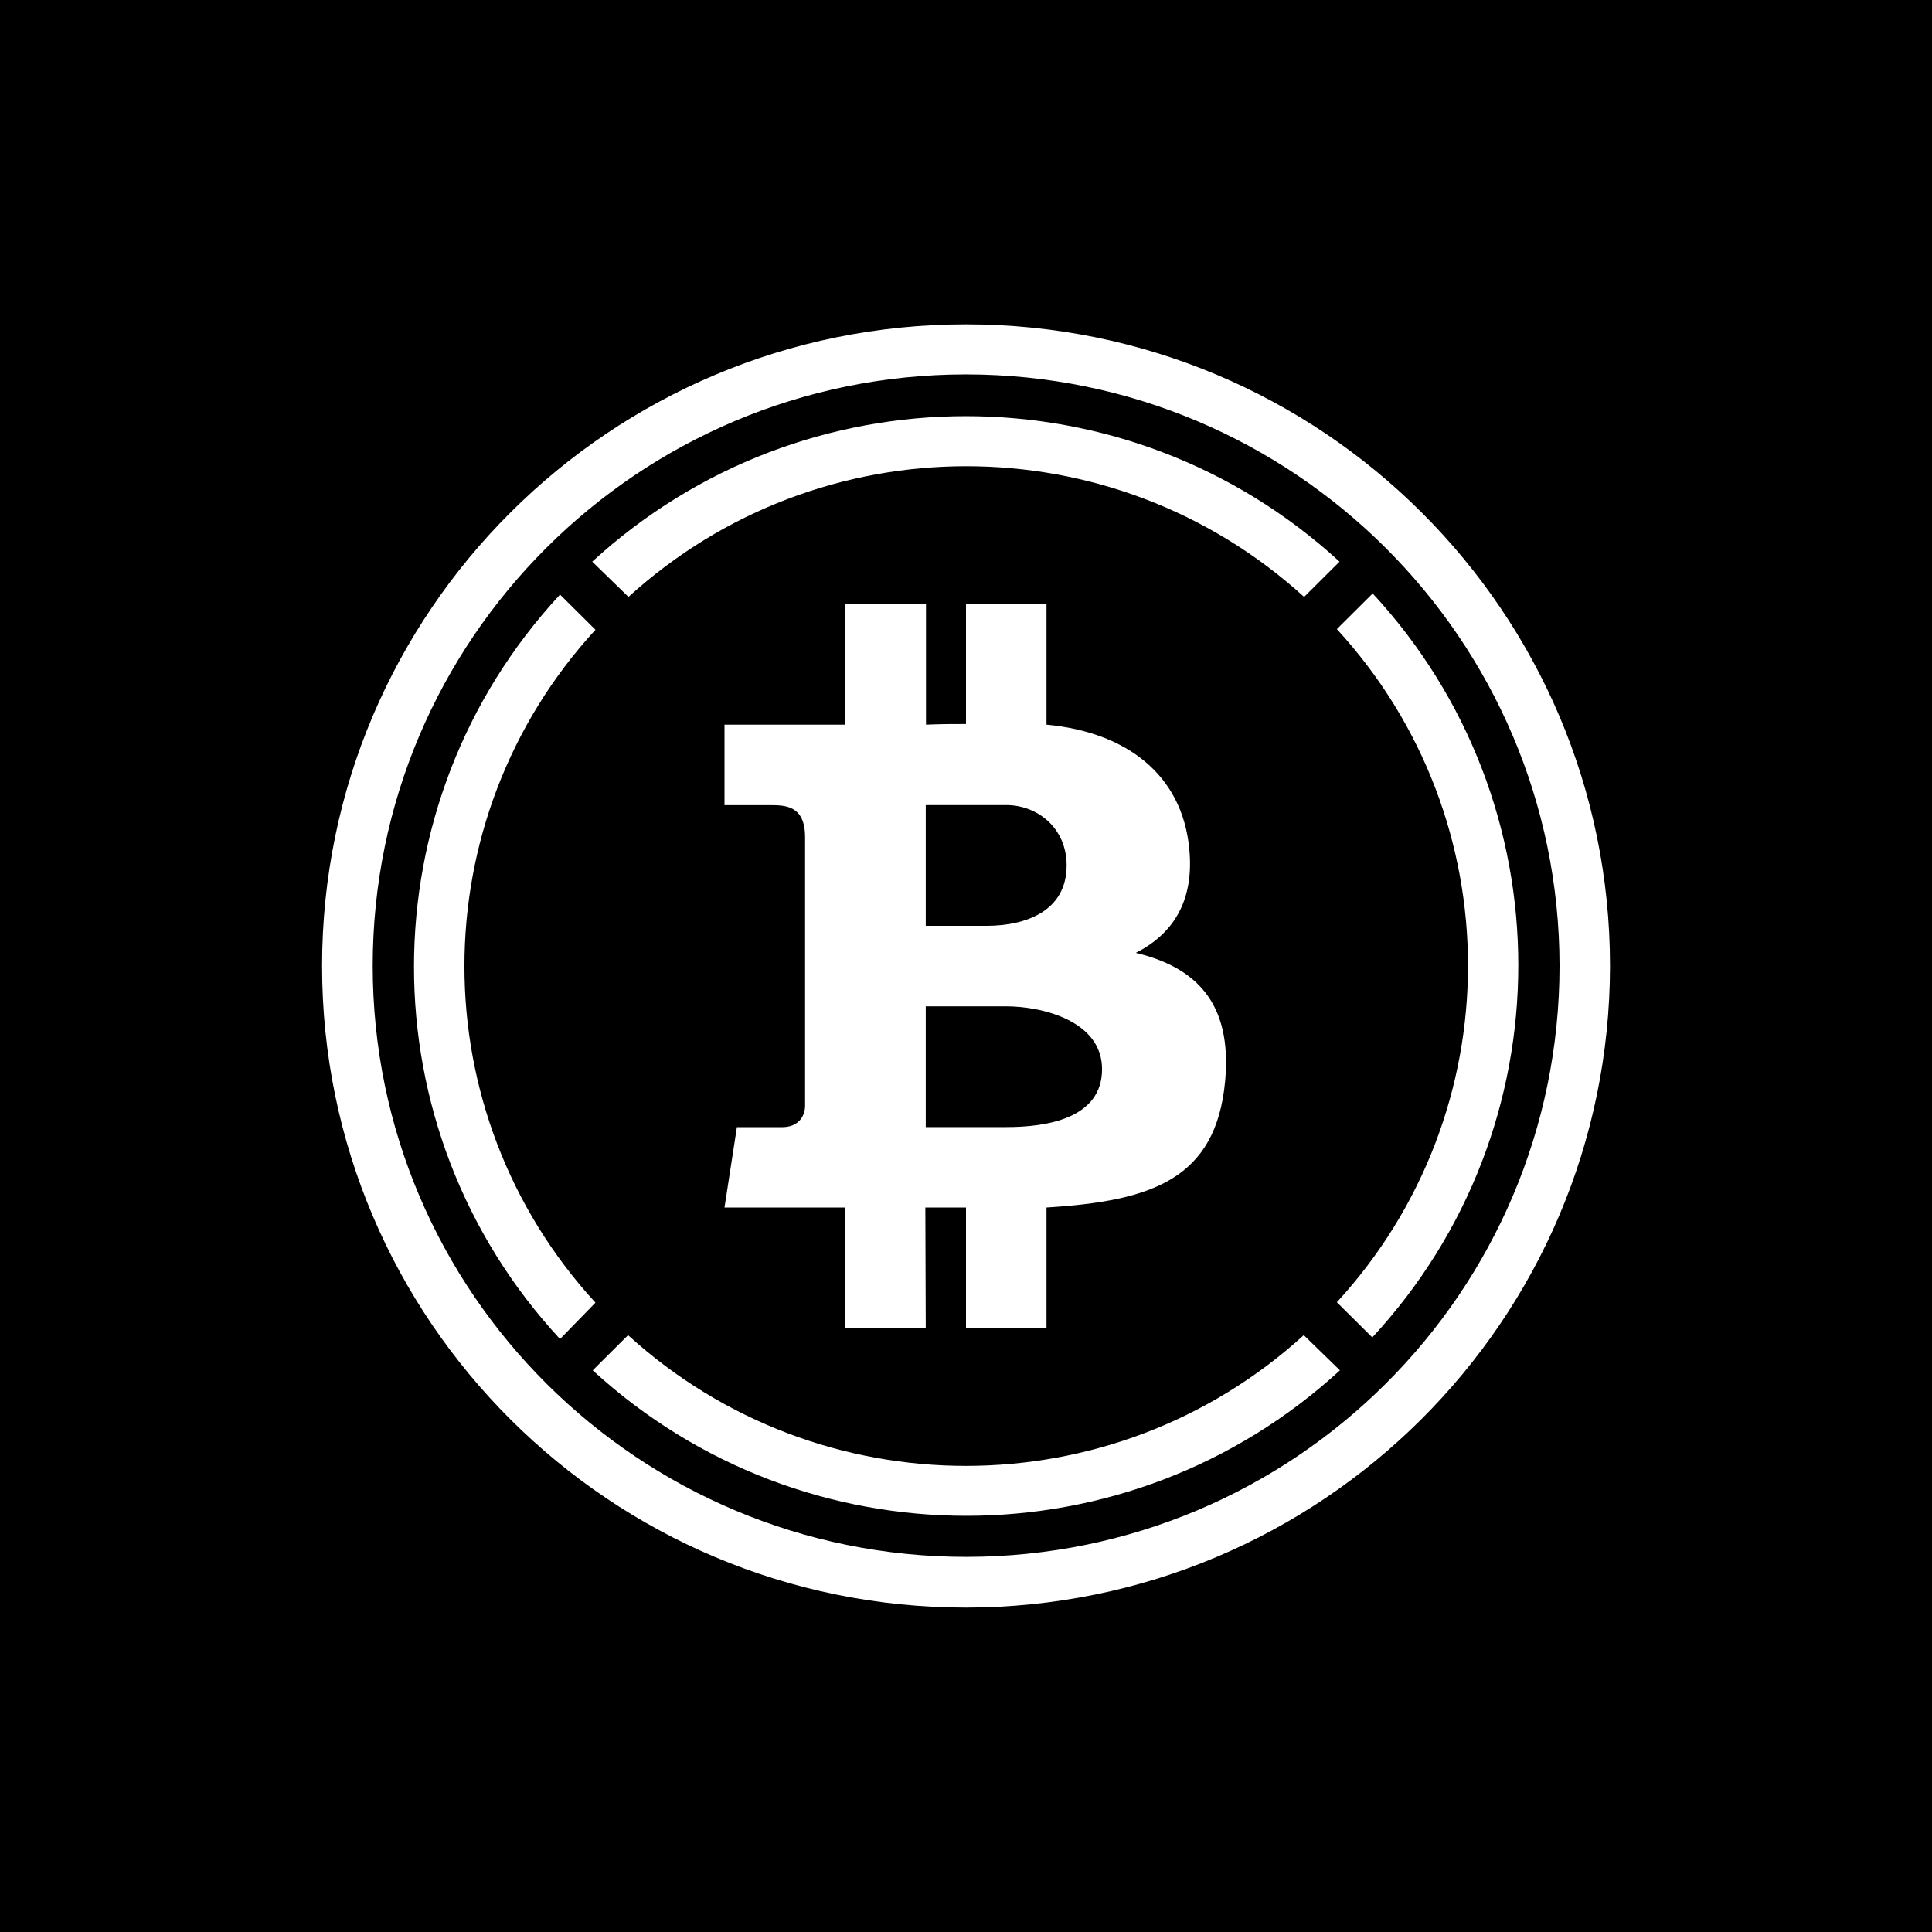
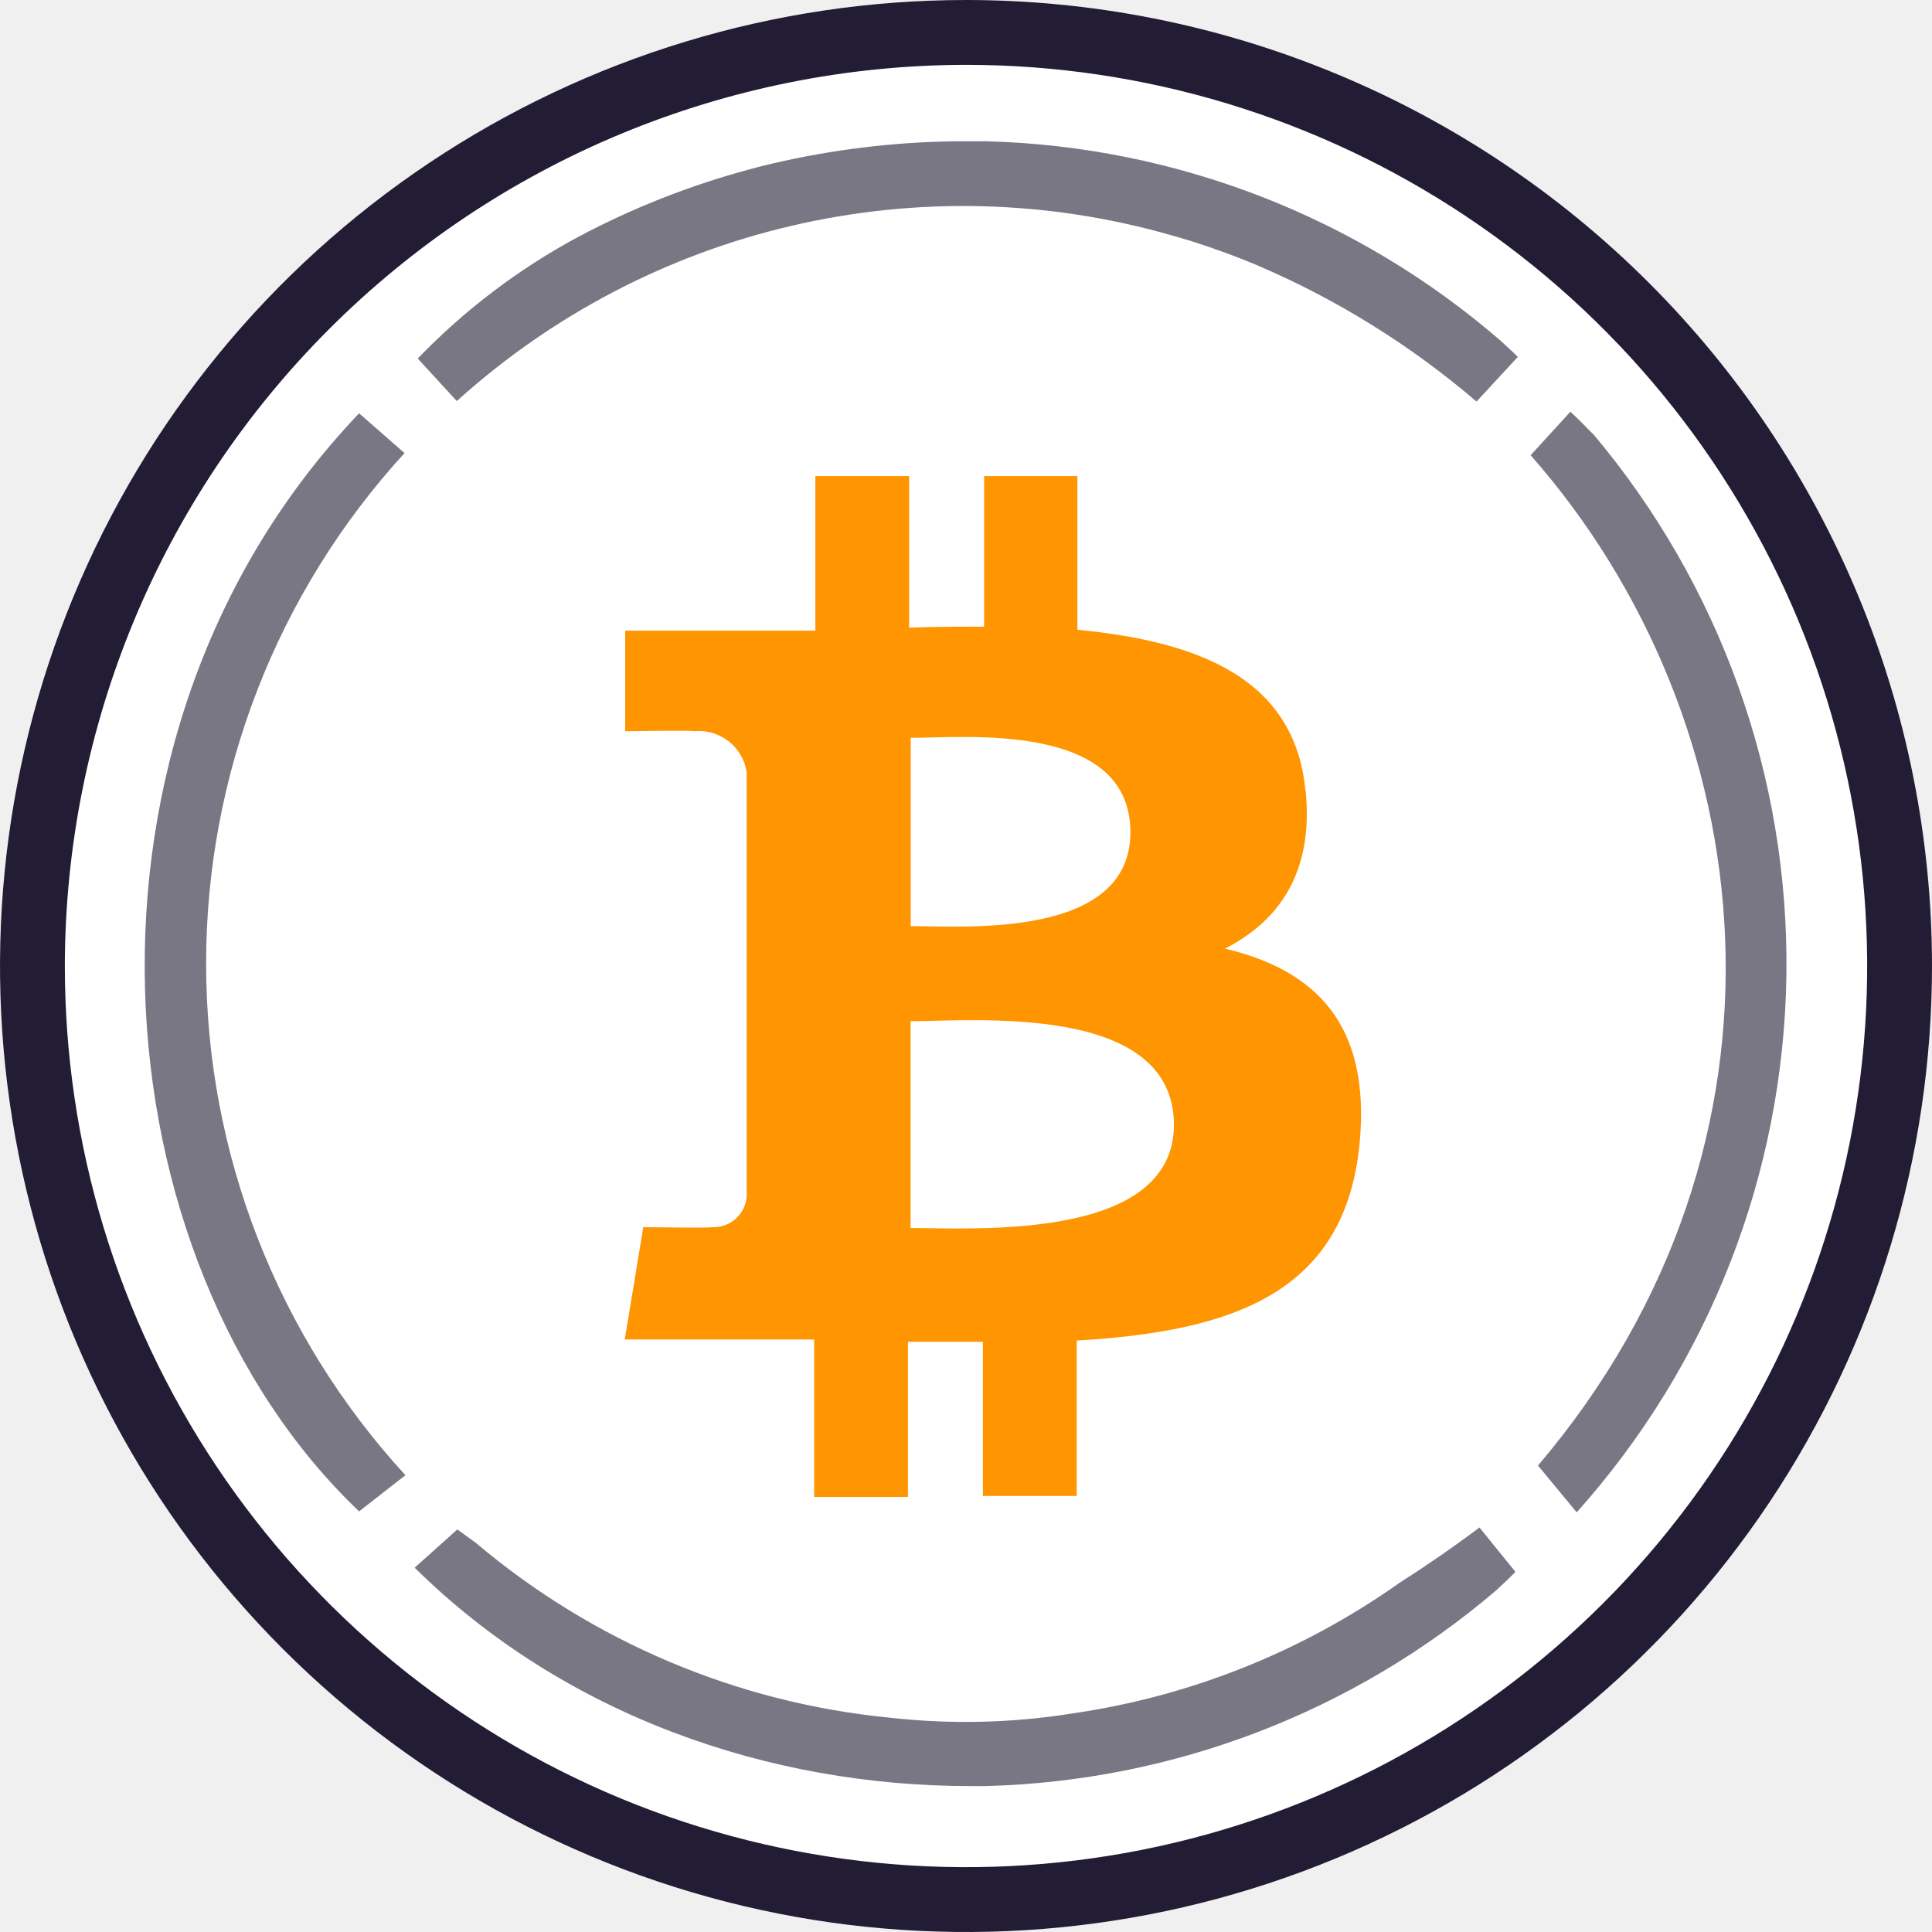
- <svg xmlns="http://www.w3.org/2000/svg" width="24" height="24" fill="none" viewBox="0 0 24 24">
-   <path fill="#000" d="M24 0H0v24h24z" />
-   <path fill="#fff" d="m17.047 7.377-.44.438a6.18 6.18 0 0 1 0 8.362l.44.437a6.8 6.8 0 0 0 0-9.247zm-9.24.038a6.236 6.236 0 0 1 8.393 0l.44-.438a6.864 6.864 0 0 0-9.283 0zm-.41 8.767a6.18 6.18 0 0 1 0-8.359l-.44-.437a6.8 6.8 0 0 0 0 9.248zm8.799.404a6.236 6.236 0 0 1-8.394 0l-.439.437a6.864 6.864 0 0 0 9.282 0zM13.25 10.75c0 .565-.5.751-1 .751h-.75v-1.5h1c.383 0 .75.28.75.75m.44 2.53c0 .615-.69.72-1.19.72h-1v-1.5h1c.447 0 1.19.181 1.19.78m1.083-2.74c-.088-.913-.774-1.446-1.773-1.539v-1.5h-1v1.492c-.204 0-.29 0-.497.008v-1.5h-1.004v1.5H9v1h.561c.19 0 .44 0 .44.397v3.347c0 .006 0 .256-.29.256h-.557L9 15h1.5v1.5h1l-.005-1.5H12v1.5h1V15c1.306-.08 2.105-.35 2.219-1.569.091-.98-.371-1.418-1.11-1.594.449-.228.731-.629.664-1.297" />
-   <path fill="#fff" d="M11.999 4.651C7.927 4.653 4.629 7.944 4.63 12s3.305 7.342 7.376 7.34c4.069-.003 7.366-3.288 7.367-7.342C19.37 7.943 16.07 4.653 12 4.651m0 15.319c-4.419 0-8-3.57-7.999-7.972s3.583-7.97 8.001-7.969S20 7.597 20 12c-.005 4.4-3.585 7.966-8.001 7.97" />
+ <svg xmlns="http://www.w3.org/2000/svg" width="32" height="32" viewBox="0 0 32 32" fill="none">
+   <rect width="32" height="32" rx="16" fill="white" style="fill:white;fill-opacity:1;" />
+   <path fill-rule="evenodd" clip-rule="evenodd" d="M18.723 13.785C18.723 15.555 15.961 15.34 15.085 15.34V12.221C15.963 12.221 18.723 11.944 18.723 13.785ZM19.444 18.627C19.444 20.561 16.136 20.34 15.082 20.34V16.914C16.136 16.914 19.444 16.608 19.444 18.634M21.622 13.094C21.446 11.238 19.857 10.624 17.845 10.431V7.886H16.3V10.38C15.891 10.38 15.473 10.38 15.058 10.396V7.886H13.505V10.446H10.355V12.112C10.355 12.112 11.503 12.092 11.486 12.112C11.693 12.09 11.901 12.148 12.066 12.276C12.23 12.404 12.339 12.59 12.368 12.797V19.809C12.364 19.882 12.345 19.952 12.314 20.017C12.282 20.082 12.238 20.14 12.184 20.188C12.13 20.236 12.066 20.273 11.998 20.296C11.93 20.32 11.857 20.329 11.785 20.325C11.805 20.343 10.655 20.325 10.655 20.325L10.348 22.186H13.485V24.794H15.039V22.224H16.28V24.777H17.834V22.204C20.459 22.051 22.284 21.396 22.52 18.933C22.706 16.95 21.776 16.066 20.289 15.712C21.193 15.251 21.761 14.44 21.625 13.09" fill="#FF9500" style="fill:#FF9500;fill:color(display-p3 1 0.584 0);fill-opacity:1;" />
+   <path d="M7.566 6.643C9.142 5.218 11.054 4.218 13.123 3.737C15.192 3.256 17.349 3.31 19.392 3.894L19.57 3.945C19.659 3.971 19.746 3.998 19.834 4.027C19.959 4.067 20.085 4.11 20.208 4.155L20.331 4.199C20.498 4.261 20.665 4.327 20.829 4.396L20.849 4.405C22.158 4.967 23.374 5.725 24.456 6.651L25.14 5.911C25.048 5.819 24.953 5.735 24.86 5.648C22.491 3.595 19.484 2.427 16.351 2.34C16.184 2.34 16.017 2.34 15.849 2.34H15.814C14.798 2.354 13.786 2.477 12.796 2.708L12.594 2.757L12.425 2.802C11.439 3.066 10.486 3.441 9.584 3.92C8.596 4.45 7.697 5.131 6.919 5.938L7.566 6.643Z" fill="#221D34" fill-opacity="0.6" style="fill:#221D34;fill:color(display-p3 0.133 0.114 0.204);fill-opacity:0.6;" />
+   <path d="M6.7 7.504L5.948 6.846C0.849 12.191 1.591 20.888 5.948 25.033L6.715 24.434C4.594 22.125 3.416 19.106 3.414 15.971C3.411 12.837 4.584 9.815 6.701 7.504H6.7Z" fill="#221D34" fill-opacity="0.6" style="fill:#221D34;fill:color(display-p3 0.133 0.114 0.204);fill-opacity:0.6;" />
+   <path d="M26.373 7.178C26.255 7.056 26.135 6.934 26.011 6.819L25.352 7.54C29.219 11.933 30.035 18.906 25.474 24.274L26.115 25.049C28.306 22.602 29.54 19.447 29.588 16.163C29.637 12.879 28.497 9.688 26.379 7.178H26.373Z" fill="#221D34" fill-opacity="0.6" style="fill:#221D34;fill:color(display-p3 0.133 0.114 0.204);fill-opacity:0.6;" />
+   <path d="M24.505 25.3C24.06 25.633 23.618 25.938 23.175 26.22C21.566 27.358 19.711 28.098 17.761 28.38C16.763 28.54 15.749 28.563 14.745 28.451C12.216 28.206 9.822 27.195 7.882 25.555C7.781 25.481 7.681 25.409 7.575 25.332L6.868 25.966C9.343 28.41 12.735 29.585 16.073 29.583C16.147 29.583 16.227 29.583 16.294 29.583H16.329C19.435 29.502 22.418 28.358 24.781 26.342C24.889 26.24 24.998 26.141 25.1 26.035L24.505 25.3Z" fill="#221D34" fill-opacity="0.6" style="fill:#221D34;fill:color(display-p3 0.133 0.114 0.204);fill-opacity:0.6;" />
+   <path d="M15.994 1.074C18.947 1.073 21.833 1.947 24.289 3.587C26.744 5.227 28.658 7.558 29.789 10.285C30.919 13.013 31.215 16.015 30.64 18.91C30.064 21.806 28.642 24.467 26.554 26.554C24.466 28.642 21.806 30.064 18.91 30.64C16.015 31.215 13.013 30.919 10.285 29.789C7.558 28.658 5.227 26.744 3.587 24.289C1.947 21.833 1.073 18.947 1.074 15.994C1.08 12.039 2.654 8.247 5.451 5.451C8.247 2.654 12.039 1.08 15.994 1.074ZM15.994 1.17706e-06C12.829 0.001 9.736 0.941 7.106 2.7C4.475 4.459 2.425 6.959 1.216 9.883C0.006 12.807 -0.31 16.024 0.309 19.128C0.927 22.231 2.452 25.081 4.691 27.318C6.929 29.555 9.781 31.078 12.885 31.694C15.989 32.31 19.205 31.992 22.129 30.78C25.052 29.568 27.55 27.516 29.307 24.884C31.064 22.252 32.001 19.158 32 15.994C31.999 13.893 31.585 11.812 30.78 9.871C29.975 7.93 28.796 6.167 27.309 4.682C25.823 3.197 24.059 2.019 22.117 1.216C20.176 0.412 18.095 -0.001 15.994 1.17706e-06Z" fill="#221D34" style="fill:#221D34;fill:color(display-p3 0.133 0.114 0.204);fill-opacity:1;" />
</svg>
